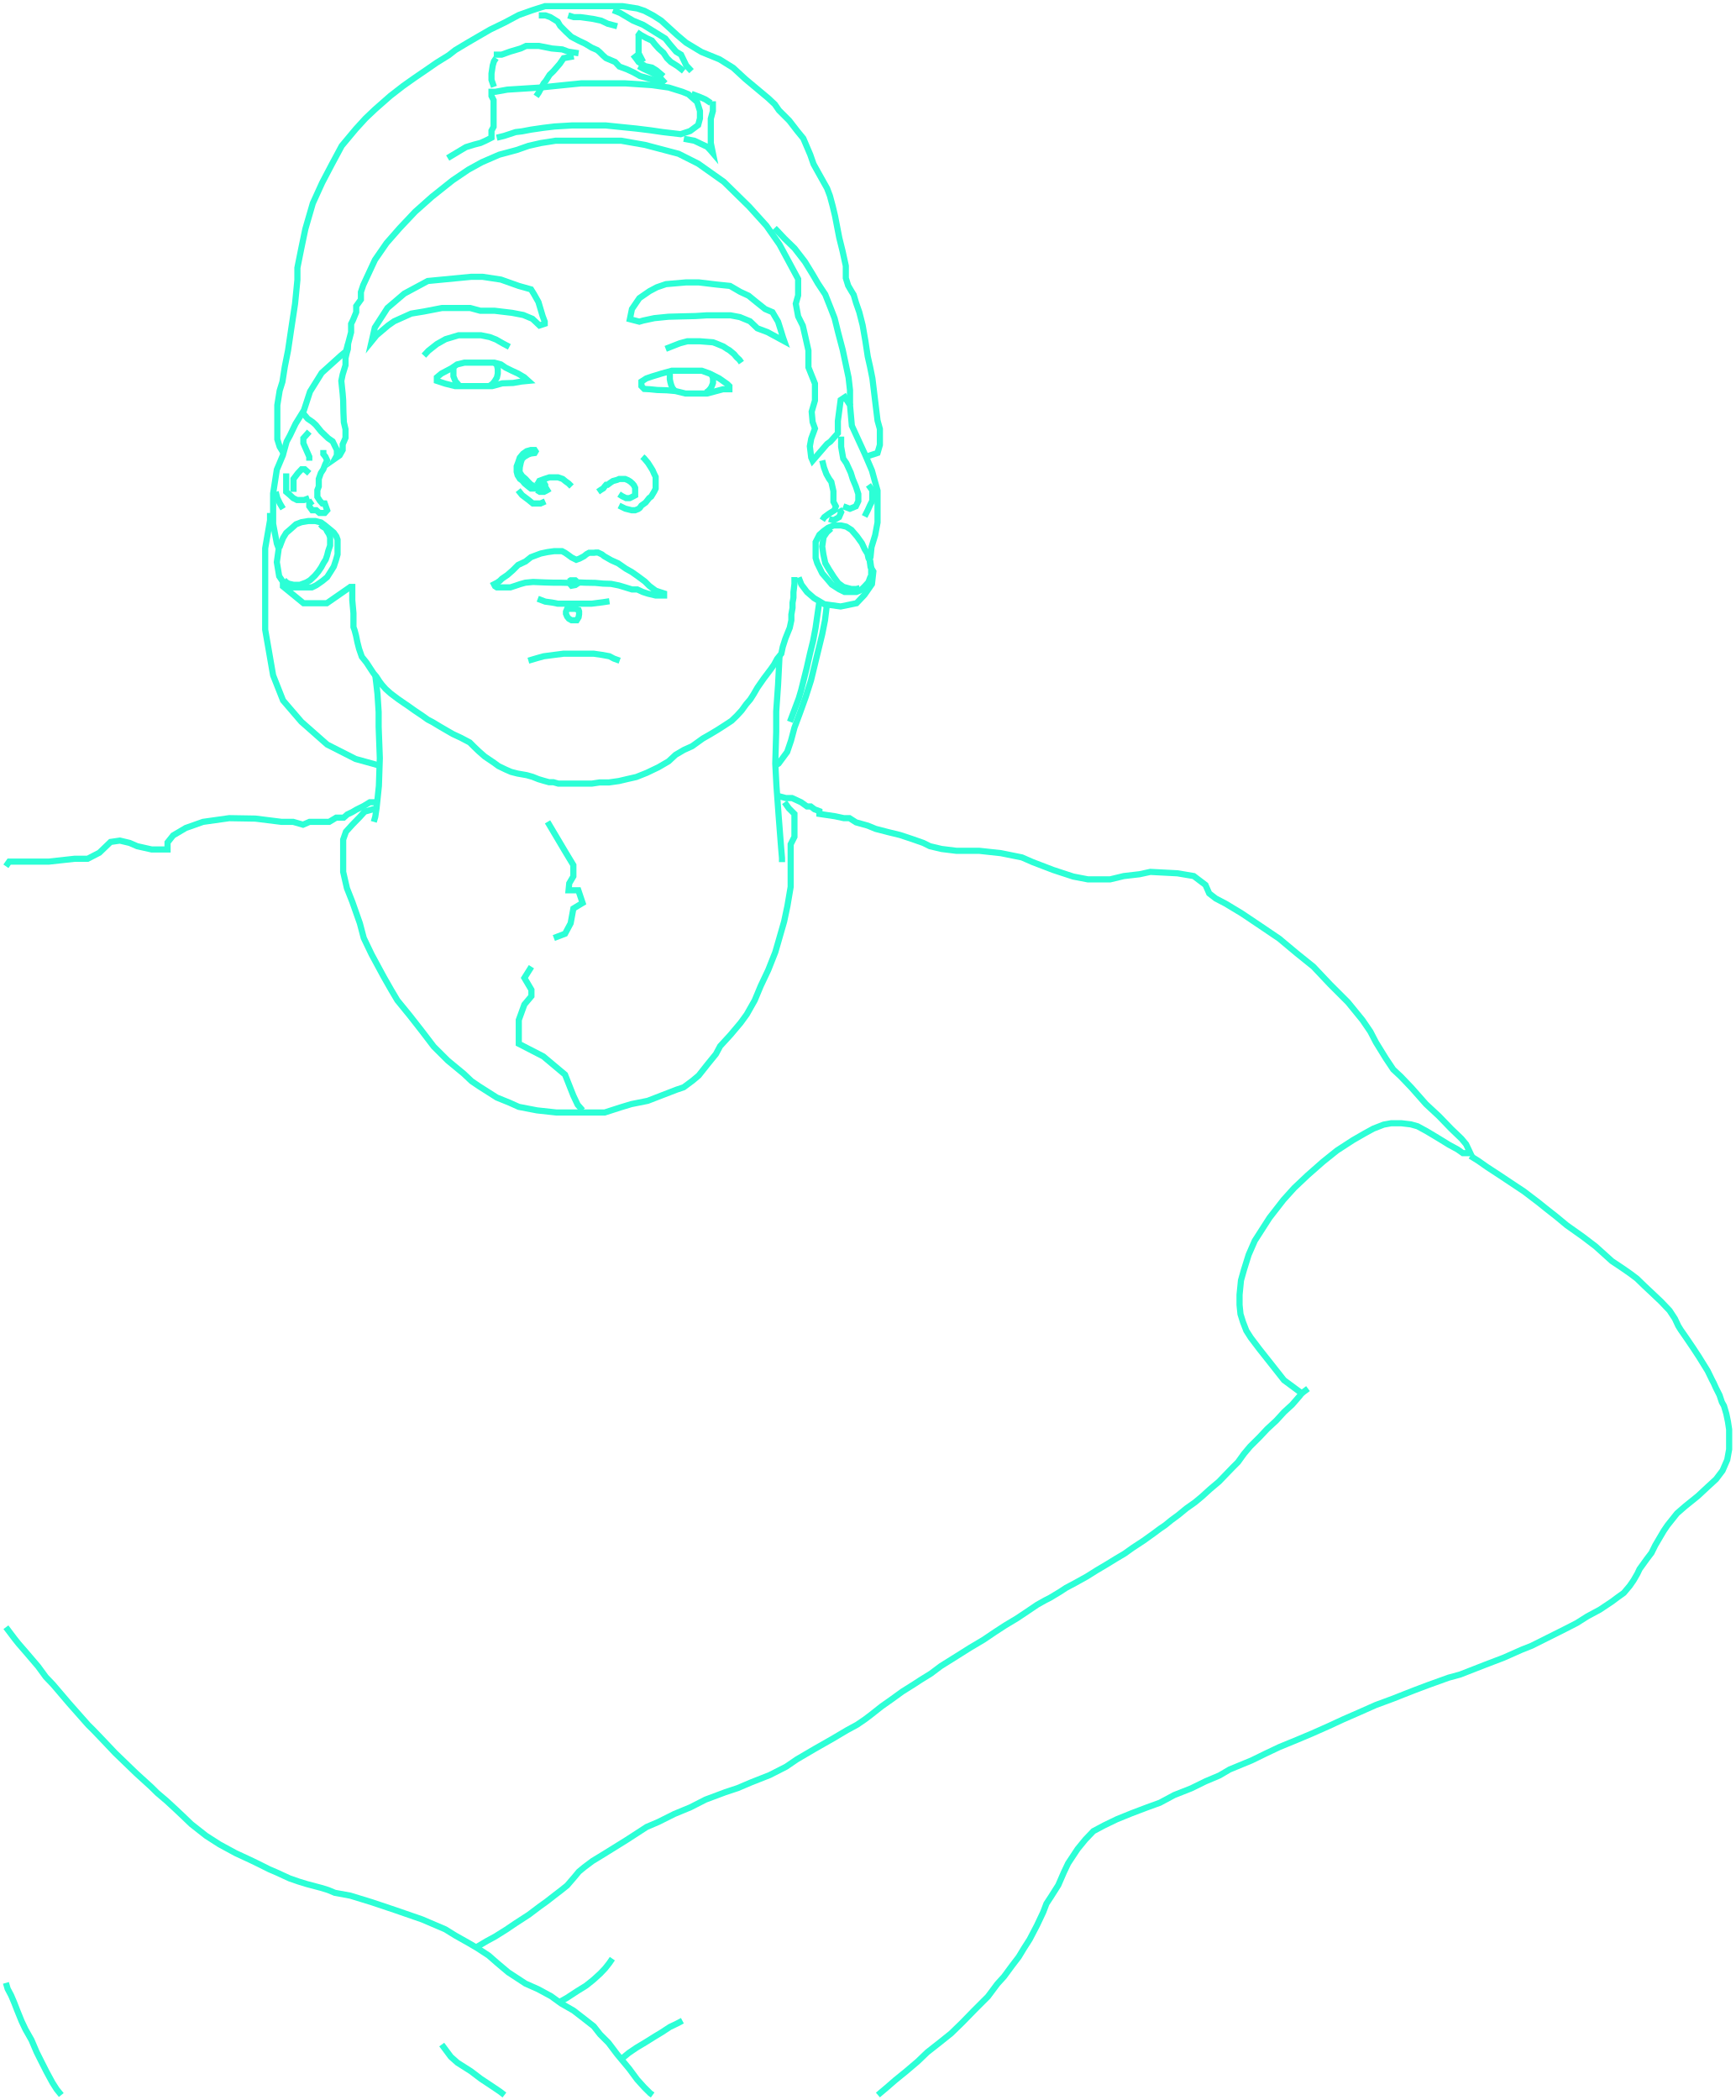
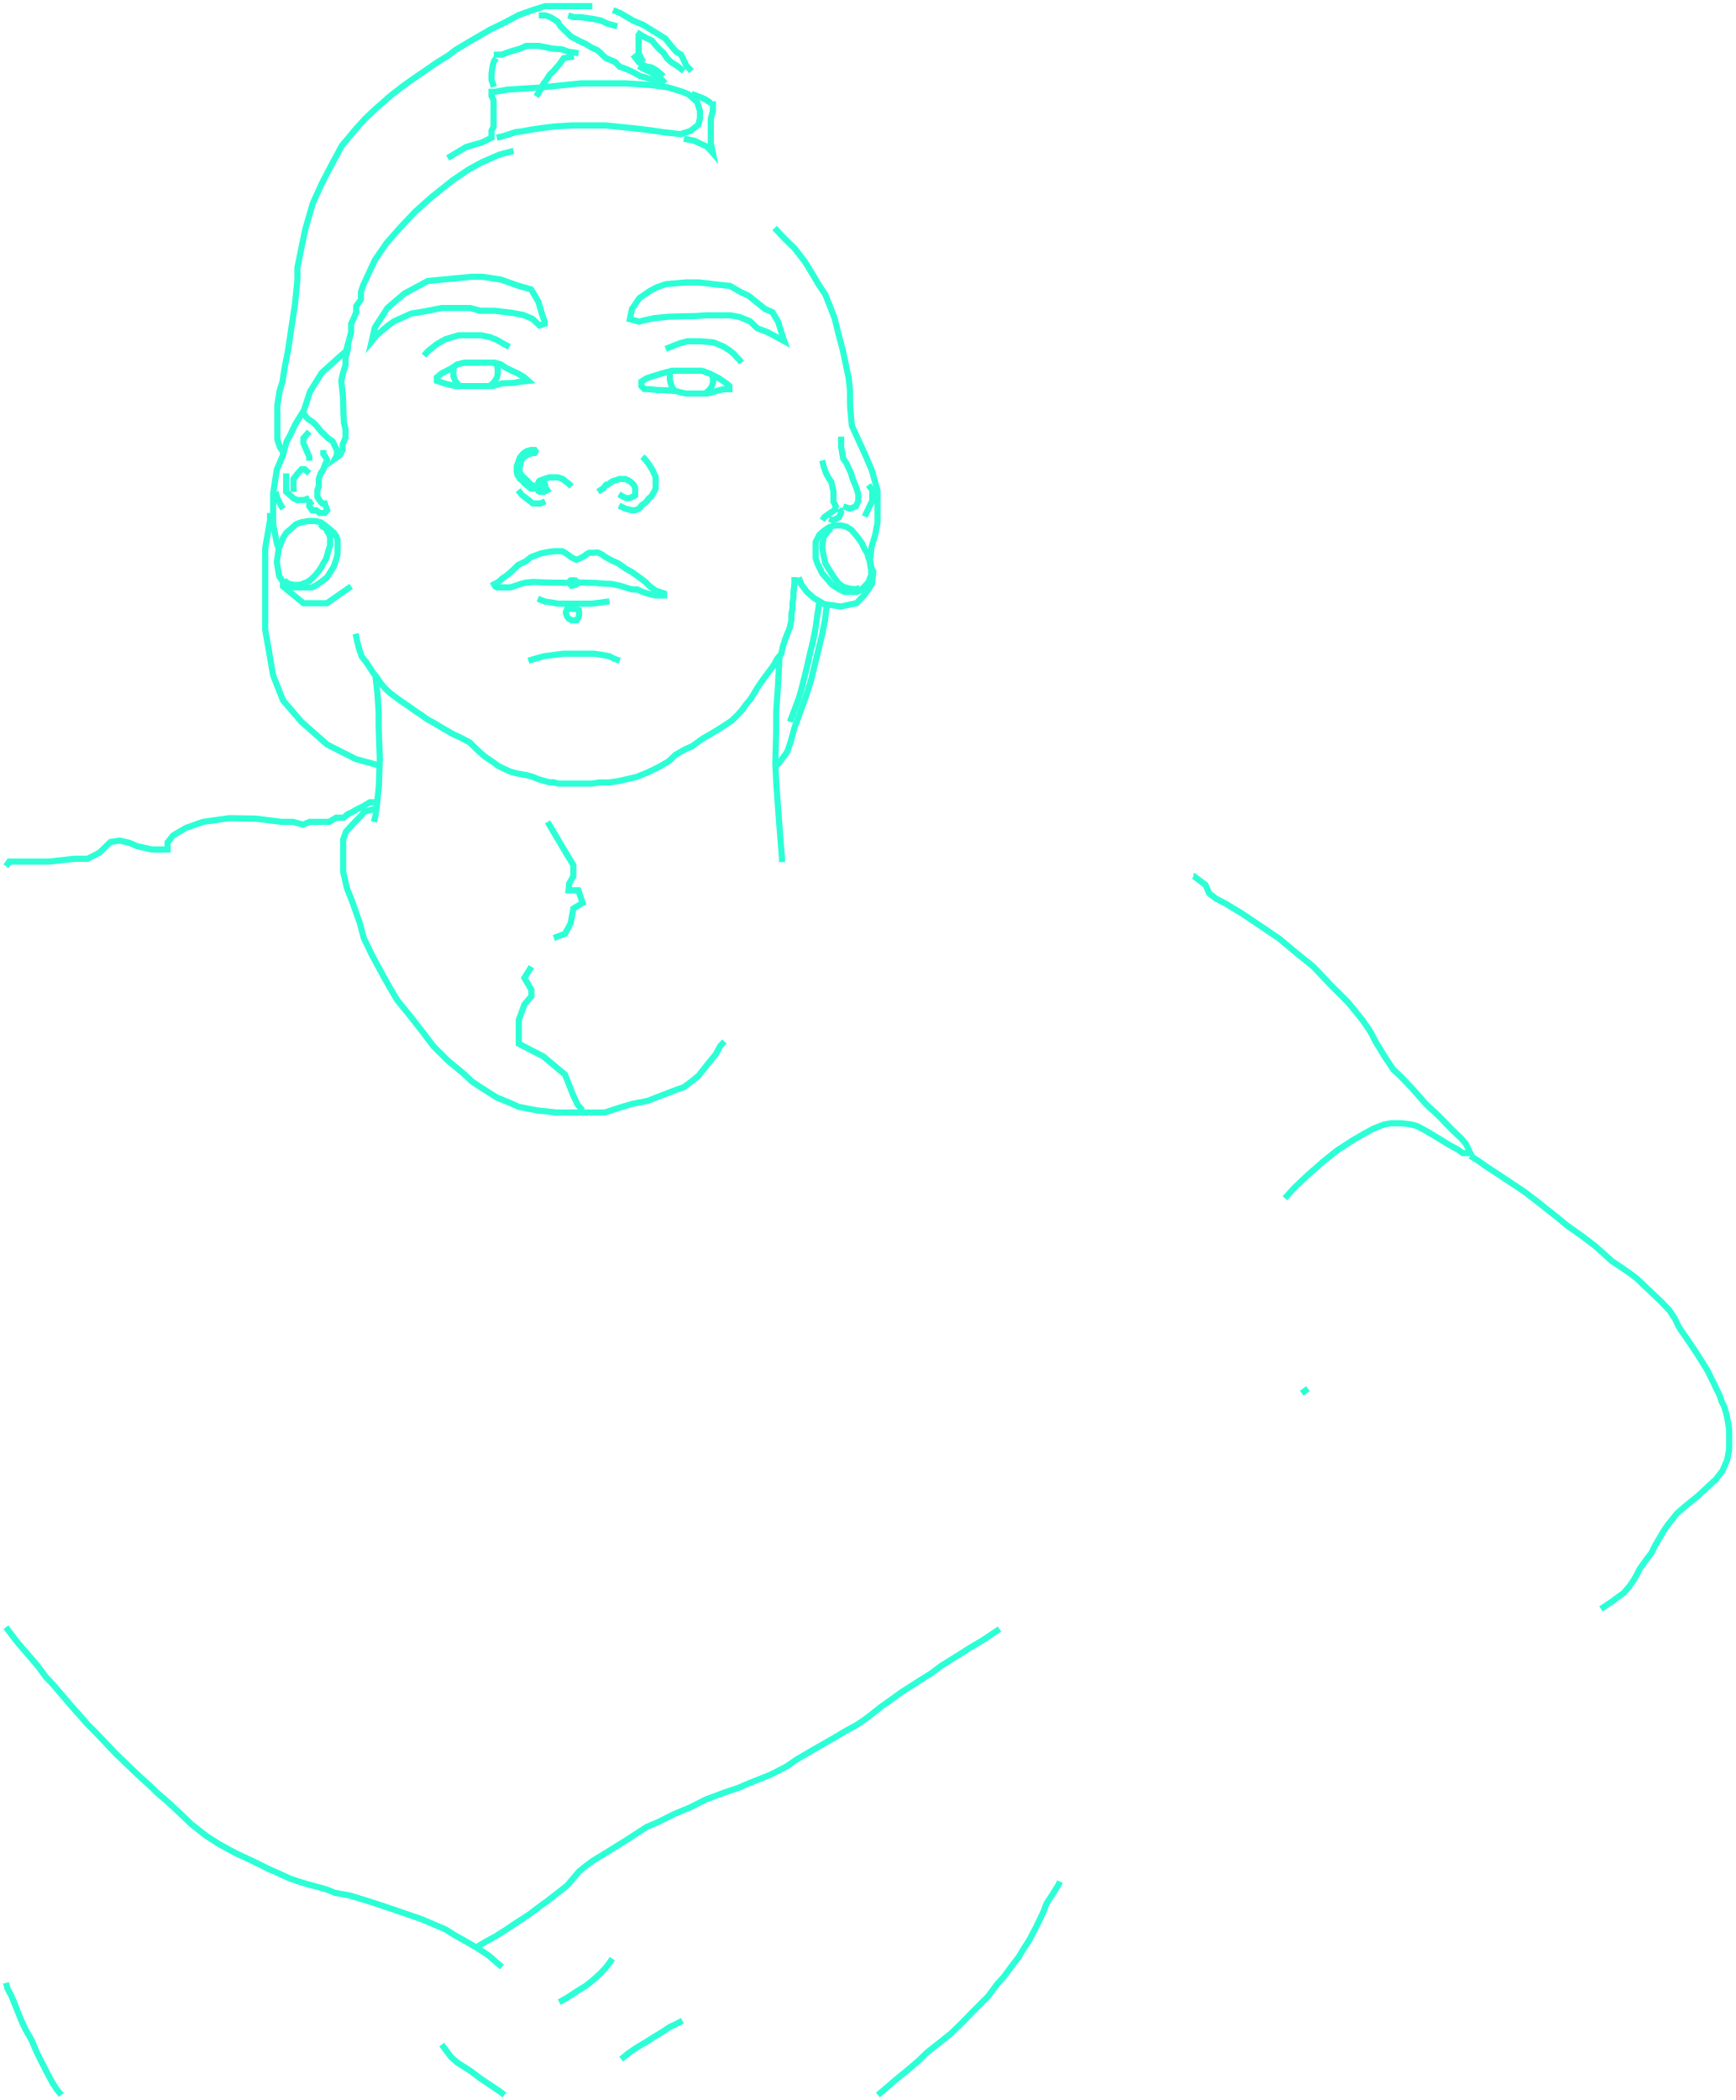
<svg xmlns="http://www.w3.org/2000/svg" id="Layer_3" data-name="Layer 3" viewBox="0 0 281.71 340.86">
  <defs>
    <style>
        .cls-1,
        .cls-2 {
            fill: none;
            stroke-miterlimit: 10;
        }

        .cls-1,
        .cls-2 {
            stroke: #2cffd6;
            stroke-width: 1px;
-             stroke-dasharray:400;
+             stroke-dasharray:100;
            stroke-dashoffset: 0;
            animation: testmove 6s infinite;
+             
        }

        @keyframes testmove {

-             from {
-             stroke-dashoffset: 400;
+             0% {
+             stroke-dashoffset: 100;
+             stroke: #88d8b0;
            }
-             to{
+             25% {
+             stroke-dashoffset: 50;
+             stroke: #ff6f69;
+             }
+             50% {
+             stroke-dashoffset: 100;
+             stroke: #88d8b0;
+             }
+             51% {
+             stroke-dashoffset: 100;
+             stroke: #88d8b0;
+             }
+             75% {
+             stroke-dashoffset: 50;
+             stroke: #ff6f69;
+             }
+             90%{
            stroke-dashoffset: 0;
+             stroke: #ffeead;
+             }
+             100%{
+             stroke-dashoffset: 100;
+             stroke: #88d8b0;
            }
        }
</style>
  </defs>
  <polyline class="cls-1" points="61.13 131.2 59.2 131.74 58.37 132.65 57.19 133.86 56.16 135 55.71 136.28 55.71 138.1 55.71 139.93 55.71 141.52 56.32 144.17 57.19 146.37 58.42 149.86 59.05 152.25 60.34 154.94 62.31 158.58 63.52 160.7 64.51 162.37 66.55 164.87 68.45 167.3 70.42 169.88 72.7 172.15 75.28 174.28 76.56 175.49 77.78 176.32 80.66 178.15 82.71 178.98 84.22 179.66 87.18 180.23 90.29 180.57 93.08 180.57 95.67 180.57 98.18 180.57 100.75 179.74 102.5 179.21 105.15 178.68 107.5 177.77 109.86 176.86 110.99 176.48 112.43 175.41 113.42 174.58 114.86 172.76 116.22 171.09 116.91 169.8 118.58 167.98 120.24 166.01 121.23 164.65 122.52 162.37 123.5 160.02 124.72 157.44 125.86 154.56 126.41 152.66 127.3 149.56 127.83 147.05 128.36 143.94 128.36 141.14 128.36 139.55 128.36 137.04 128.97 135.83 128.97 134.31 128.97 133.4 128.97 132.11 128.06 131.2 127.37 130.22" />
  <polyline class="cls-1" points="61.17 130.22 60.03 130.22 59.05 130.82 57.83 131.43 57.19 131.81 56.39 132.19 55.79 132.72 54.57 132.72 53.44 133.4 52.68 133.4 51.31 133.4 50.25 133.4 49.19 133.86 47.6 133.4 46.53 133.4 45.7 133.4 41.45 132.87 37.21 132.8 32.96 133.4 30.16 134.39 28.11 135.6 27.2 136.74 27.2 137.88 26.14 137.88 24.62 137.88 22.27 137.35 21.05 136.82 19.46 136.44 17.95 136.66 16.13 138.41 14.23 139.39 12.11 139.39 7.94 139.85 4.07 139.85 1.49 139.85 0.96 140.61" />
  <polyline class="cls-1" points="57 95.18 53.06 97.91 49.27 97.91 45.93 95.18 45.93 94.43 45.32 93.52 44.94 91.24 45.25 89.04 44.94 88.21 44.34 85.02 44.34 82.06 44.34 80.09 44.94 76.23 45.93 73.88 46.02 73.52 46.53 71.68 47.07 70.69 47.98 68.79 49.34 66.59 50.33 63.56 52.22 60.53 55.33 57.72 56.16 57.04 56.62 55.37 57 53.93 57 52.57 57.3 51.96 57.83 50.67 57.83 49.68 58.59 48.62 58.59 47.41 58.97 46.27 60.87 42.18 62.76 39.45 64.89 37.02 67.39 34.37 70.12 31.94 73.45 29.29 76.03 27.54 78.23 26.33 81.04 25.11 83.84 24.36 85.82 23.67 87.79 23.22 90.21 22.84 92.87 22.84 100.83 22.84 104.7 23.52 110.16 24.96 113.34 26.56 117.51 29.51 121.61 33.53 124.42 36.64 126.54 39.67 129.57 45.29 129.57 47.94 129.19 49.3 129.57 51.35 130.33 52.87 130.78 54.84 131.24 56.89 131.24 57.87 131.24 59.62 132.3 62.27 132.3 65 131.77 66.82 131.92 68.49 132.3 69.55 131.69 71.22 131.47 72.43 131.69 74.25 131.92 74.78 134.27 72.06 134.8 71.68 136.02 70.31 136.02 68.34 136.47 64.93 137.16 64.47 137.99 65.76 138.29 69.1 140.41 73.72 141.55 76.38 142.01 78.05 142.46 79.64 142.46 84.8 142.08 86.84 141.48 88.81 141.32 90.41 141.17 90.86 141.32 92 141.78 92.76 141.55 94.81 140.34 96.55 139.05 97.91 136.47 98.44 133.82 98.07 132.15 97.08 131.01 96.09 130.1 94.88 129.65 93.74" />
  <polyline class="cls-1" points="46.02 73.52 45.4 72.51 45.02 71.3 45.02 68.34 45.02 67.66 45.02 65.76 45.4 63.41 45.85 61.97 46.23 59.54 46.76 56.89 47.22 53.78 47.9 49.3 48.28 45.44 48.28 43.47 48.89 40.43 49.57 37.17 50.78 33 52.3 29.66 53.89 26.63 55.48 23.67 57.76 20.94 59.35 19.2 60.87 17.76 63.37 15.56 65.42 13.97 67.24 12.68 69.13 11.39 70.88 10.18 72.85 8.96 73.91 8.13 75.81 6.99 77.63 5.93 79.6 4.79 81.95 3.65 84.22 2.44 86.35 1.68 88.47 1 92.03 1 94.54 1 95.98 1 97.19 1 97.95 1 98.86 1 99.77 1 101.06 1 103.48 1.38 104.62 1.76 106.06 2.52 107.35 3.35 109.93 5.7 111.37 6.92 113.87 8.43 116.83 9.64 119.03 11.01 121 12.83 124.72 15.94 125.78 16.93 126.46 17.91 128.13 19.58 129.42 21.25 130.41 22.46 131.54 25.11 132.07 26.63 132.83 28 134.27 30.57 134.73 31.79 135.18 33.46 135.56 35.05 136.25 38.61 136.78 40.74 137.31 43.16 137.31 45.13 137.69 46.35 138.22 47.26 138.59 47.86 138.97 49.15 139.5 50.67 140.04 52.79 140.49 55.37 140.87 57.87 141.25 59.54 141.63 61.44 142.46 68.26 142.84 69.63 142.84 70.77 142.84 72.21 142.46 73.52 140.59 74.13" />
  <polyline class="cls-1" points="72.68 25.65 74.78 24.39 75.64 23.88 76.94 23.48 78.02 23.2 78.82 22.84 79.79 22.35 79.79 21.21 80.13 20.58 80.13 19.96 80.13 18.08 80.13 16.26 79.79 15.58 79.79 14.9 80.41 14.9 82.35 14.55 87.69 14.21 90.99 13.87 94.35 13.53 96.68 13.53 101.51 13.53 105.84 13.82 108.57 14.21 110.78 14.9 111.75 15.29 113.17 16.55 113.63 18.02 113.63 19.22 113.34 20.3 112.03 21.27 110.5 21.78 107.6 21.44 105.61 21.15 103.33 20.87 101.06 20.64 98.33 20.36 95.31 20.36 92.87 20.36 90.03 20.53 88.2 20.75 86.21 21.04 84.73 21.32 83.71 21.44 81.83 22.06 80.64 22.35" />
  <polyline class="cls-1" points="112.26 15.24 113.63 15.75 114.54 16.15 115.39 16.72" />
  <polyline class="cls-1" points="111.01 22.52 112.72 22.84 113.83 23.37 114.82 23.83 115.39 24.45 115.73 24.85 115.39 23.2 115.39 22.12 115.39 20.7 115.39 19.28 115.73 18.02 115.73 17.29 115.73 16.43" />
  <polyline class="cls-1" points="80.19 14.1 79.79 12.96 79.79 11.94 79.99 10.63 80.19 9.95 80.53 9.44" />
  <polyline class="cls-1" points="107.71 13.53 105.49 12.79 103.9 12.34 102.88 11.77 101.8 11.26 100.55 10.8 99.86 10.06 98.39 9.44 97.87 8.98 97.36 8.47 96.96 8.13 96.05 7.73 95.03 7.11 93.93 6.59 92.75 5.97 91.84 5.11 90.94 4.2 90.54 3.52 89.34 2.78 88.55 2.5 87.47 2.5" />
  <polyline class="cls-1" points="108 13.53 107.31 12.79 106.46 12.17 105.78 11.77 105.15 11.48 104.41 11.14 103.67 10.74" />
  <polyline class="cls-1" points="107.71 12.39 106.58 11.43 105.84 10.97 104.75 10.74 103.67 10.06 103.22 9.44 102.77 8.87" />
  <polyline class="cls-1" points="104.41 10.06 103.67 8.64 103.67 7.33 103.67 6.42 103.67 5.68" />
  <polyline class="cls-1" points="111.01 11.54 109.99 10.74 108.91 10.06 108.28 9.44 107.71 8.58 106.92 7.87 106.29 7.16 105.84 6.59 104.98 6.2 104.04 5.68 103.39 5.23" />
  <polyline class="cls-1" points="112.26 11.54 111.41 10.63 110.56 8.87 109.76 8.38 108.68 7.11 108 6.25 106.35 5.23 105.24 4.54 104.41 4.03 102.77 3.35 100.66 2.1 99.52 1.65" />
  <polyline class="cls-1" points="100.2 4.26 98.67 3.86 97.59 3.35 96.28 3.07 94.23 2.78 93.15 2.78 92.24 2.5" />
  <polyline class="cls-1" points="93.93 8.64 92.24 8.38 91.28 8.02 89.57 7.87 87.47 7.45 85.42 7.45 84.51 7.87 82.8 8.38 81.44 8.87 80.16 8.87" />
  <polyline class="cls-1" points="93.15 9.15 91.5 9.44 90.88 10.35 89.85 11.54 89.23 12.14 88.6 13.13 88.26 13.53 87.47 15.01 87.04 15.64" />
  <polygon class="cls-1" points="85.76 61.82 85.13 61.25 84.11 60.64 83.09 60.17 82.06 59.66 81.32 59.15 80.24 58.86 78.76 58.86 76.89 58.86 75.41 58.86 74.21 59.15 73.3 59.77 71.65 60.64 70.92 61.25 70.92 61.82 72.28 62.27 73.87 62.67 74.56 62.67 76.15 62.67 78.34 62.67 79.9 62.67 81.55 62.22 83.31 62.16 84.62 61.93 85.76 61.82" />
  <polyline class="cls-1" points="82.69 56.3 81.72 55.79 80.53 55.11 79.5 54.71 78.08 54.42 76.83 54.42 74.44 54.42 72.34 55.05 70.92 55.85 69.55 56.93 68.81 57.72" />
  <polygon class="cls-1" points="88.43 52.55 87.58 52.83 86.44 51.75 84.96 51.13 83.14 50.78 80.3 50.44 77.97 50.44 76.32 49.99 74.1 49.99 71.77 49.99 68.81 50.56 66.76 50.9 63.98 52.15 63.01 52.83 61.13 54.42 60.34 55.39 60.85 53.17 62.9 49.99 65.63 47.66 69.44 45.61 76.49 44.93 78.34 44.93 81.32 45.38 84.22 46.41 86.21 46.97 86.67 47.71 87.41 49.02 88.09 51.3 88.43 52.21 88.43 52.55" />
  <polyline class="cls-1" points="73.61 59.56 73.61 60.28 73.61 61.08 73.93 61.88 74.38 62.39 74.56 62.67" />
  <path class="cls-1" d="M265,284.45" transform="translate(-184.29 -225.48)" />
  <polyline class="cls-1" points="79.42 62.67 79.73 62.47 79.99 62.27 80.3 61.88 80.67 61.28 80.81 60.64 80.81 59.88 80.67 59.23 80.38 58.97" />
  <polygon class="cls-1" points="103.79 52.21 102.25 51.81 102.59 50.16 103.79 48.4 105.44 47.26 106.63 46.63 108.11 46.12 111.35 45.84 113.46 45.84 116.3 46.18 118.52 46.41 120.17 47.37 121.53 48 122.78 49.02 124.21 50.16 125.4 50.67 126.31 52.21 126.71 53.46 127.11 54.77 127.33 55.39 124.6 53.91 122.95 53.29 121.76 52.15 120.11 51.47 118.58 51.18 116.58 51.18 114.79 51.18 112.89 51.3 110.78 51.35 108.51 51.41 106.23 51.64 104.41 52.03 103.79 52.21" />
  <polygon class="cls-1" points="104.13 62.67 104.13 61.93 104.93 61.42 105.84 61.11 107.37 60.64 109.08 60.17 110.39 60.17 112.38 60.17 113.91 60.17 115.22 60.64 116.76 61.42 118.06 62.33 118.41 62.67 118.41 63.18 117.38 63.18 116.3 63.47 114.79 63.87 112.94 63.87 111.27 63.87 109.65 63.47 108.28 63.35 106.69 63.3 105.49 63.18 104.58 63.13 104.13 62.67" />
  <polyline class="cls-1" points="114.61 63.71 114.95 63.49 115.3 63.11 115.48 62.84 115.64 62.46 115.75 62.14 115.75 61.86 115.75 61.65 115.75 61.36 115.64 61.08 115.67 60.87" />
  <polyline class="cls-1" points="109.46 63.33 109.17 62.99 108.96 62.48 108.83 62.02 108.74 61.55 108.74 61.17 108.74 60.87 108.74 60.64 108.74 60.45 108.74 60.36" />
  <polyline class="cls-1" points="108.07 56.62 110.39 55.71 111.6 55.39 113.57 55.39 115.75 55.56 116.26 55.75 117.44 56.24 118.01 56.62 118.41 56.85 119.18 57.49 119.56 57.95 120.05 58.41 120.36 58.86" />
  <polyline class="cls-1" points="97.08 79.83 97.57 79.49 97.95 79.26 98.14 78.99 98.4 78.69 98.63 78.69 99.09 78.35 99.5 78.08 100.19 77.89 100.53 77.74 101.1 77.74 101.47 77.74 101.93 77.93 102.31 78.16 102.69 78.5 102.92 78.78 103.11 79.18 103.11 79.83 103.11 80.4 102.69 80.62 102.23 80.85 101.63 80.85 101.02 80.55 100.49 80.21" />
  <polyline class="cls-1" points="100.49 82.06 101.51 82.56 102.54 82.82 103.11 82.82 103.6 82.63 103.86 82.44 104.13 82.06 104.81 81.57 105.38 80.85 105.72 80.59 105.95 80.21 106.22 79.75 106.44 79.3 106.44 78.73 106.44 77.97 106.44 77.4 106.18 76.87 105.95 76.34 105.65 75.85 105.19 75.13 104.55 74.37 104.28 74.13" />
  <polyline class="cls-1" points="92.79 78.96 92.3 78.47 91.81 78.12 91.35 77.74 90.59 77.48 89.99 77.48 89.19 77.48 88.39 77.74 87.56 78.05 87.33 78.47 87.14 78.69" />
  <polygon class="cls-1" points="88.51 78.73 88.51 78.96 87.98 79.3 87.37 79.3 86.76 79.3 86.19 79.3 85.76 78.96 85.17 78.47 84.79 78.01 84.41 77.74 84.03 77.14 83.88 76.57 83.88 75.69 84.11 75.09 84.38 74.29 84.91 73.65 85.51 73.23 86.19 73.04 86.8 73.04 86.95 73.27 86.8 73.53 86.19 73.61 85.76 73.76 85.13 74.13 84.75 74.48 84.56 75.01 84.38 75.85 84.34 76.61 84.75 77.25 85.32 77.74 85.76 78.22 86.19 78.65 86.76 78.96 87.48 78.96 88.13 78.77 88.36 78.47 88.51 78.73" />
  <polyline class="cls-1" points="87.14 79.53 87.64 79.83 88.32 79.83 88.89 79.53 89.27 79.3" />
  <polyline class="cls-1" points="88.51 81.38 87.75 81.72 86.5 81.72 85.76 81.12 84.75 80.36 84.11 79.56" />
  <polygon class="cls-1" points="96.47 89.72 95.64 89.72 95.22 89.95 94.8 90.29 94.08 90.67 93.55 90.86 92.79 90.48 92.22 90.06 91.73 89.72 91.24 89.46 89.97 89.46 88.89 89.61 87.79 89.84 86.19 90.44 85.32 91.13 84.11 91.7 83.24 92.57 82.37 93.33 81.49 93.93 81.15 94.27 80.7 94.58 80.2 94.84 80.36 95.15 80.66 95.34 81.61 95.34 82.29 95.34 82.86 95.34 83.69 95.07 84.45 94.81 85.28 94.58 86.54 94.46 88.51 94.54 89.97 94.58 91.16 94.58 92.34 94.61 92.6 94.84 92.79 95.07 93.4 94.96 93.74 94.73 94.08 94.54 95.03 94.58 96.66 94.61 97.91 94.73 99.2 94.77 100.49 95.03 101.51 95.34 102.61 95.68 103.47 95.68 104.36 96.09 105.19 96.36 106.44 96.66 107.09 96.66 107.81 96.66 107.81 96.32 107.09 96.09 106.44 95.87 105.42 95.11 104.7 94.39 103.47 93.48 102.54 92.83 101.59 92.3 100.34 91.43 99.24 90.94 98.1 90.29 97.72 89.99 97.08 89.69 96.66 89.69 96.47 89.72" />
  <polyline class="cls-1" points="92.34 94.39 92.64 94.2 93.06 94.2 93.4 94.2 93.63 94.39" />
  <polygon class="cls-1" points="92.07 100.08 92.34 100.42 92.79 100.68 93.17 100.68 93.63 100.68 93.93 100.19 94.01 99.7 94.01 99.24 93.93 99.01 93.4 98.82 92.64 98.82 92.07 98.82 91.88 99.28 91.88 99.62 92.07 100.08" />
  <polyline class="cls-1" points="87.3 97.19 88.51 97.65 89.61 97.8 90.56 97.99 91.35 97.99 92.34 97.99 94.54 97.99 95.98 97.99 97.83 97.76 98.94 97.59" />
  <polyline class="cls-1" points="128.97 93.67 128.97 94.77 128.81 96.13 128.81 97 128.66 97.84 128.66 98.67 128.47 99.75 128.47 100.68 128.21 101.89 127.9 102.65 127.49 103.68 127.07 105 126.84 106.1 126.16 106.94 125.67 107.85 125.14 108.61 124 110.12 122.97 111.6 122.33 112.7 121.8 113.53 121.15 114.29 120.4 115.32 119.64 116.15 118.77 116.99 117.63 117.74 116.49 118.47 115.24 119.22 114.1 119.87 112.36 121.12 111.03 121.72 109.67 122.52 108.53 123.58 106.9 124.53 105 125.44 103.3 126.12 101.93 126.43 100.49 126.77 98.86 127 97.34 127 96.09 127.19 95.3 127.19 94.65 127.19 93.55 127.19 92.56 127.19 91.47 127.19 90.63 127.19 89.83 126.96 89.11 126.96 88.28 126.73 87.41 126.47 86.46 126.09 85.51 125.82 84.03 125.56 82.97 125.29 82.1 124.91 80.92 124.34 80.2 123.81 78.69 122.79 77.7 121.92 76.91 121.16 76.26 120.51 75.69 120.21 74.82 119.75 73.53 119.15 72.66 118.65 71.37 117.9 70.23 117.21 69.44 116.8 68.53 116.15 67.35 115.36 66.17 114.52 65.72 114.22 64.62 113.46 63.41 112.55 62.61 111.83 62.01 111.15 61.63 110.65 61.09 109.82 60.64 109.29 59.99 108.3 59.5 107.55 58.74 106.6 58.29 105.31 58.02 104.25 57.8 103.18 57.57 102.31 57.38 101.78 57.38 100.57 57.38 99.54 57.19 97.42 57.19 96.4 57.19 94.77" />
  <polyline class="cls-1" points="85.78 107.24 87.3 106.79 88.28 106.52 90.03 106.29 91.5 106.1 92.56 106.1 94.01 106.1 95.03 106.1 96.36 106.1 97.68 106.29 98.94 106.52 99.66 106.9 100.6 107.24" />
  <polyline class="cls-1" points="52.49 73.04 52.49 73.7 52.83 74.13 53.11 74.73 52.8 75.35 52.49 76.17 52.09 76.78 51.75 77.74 51.75 78.96 51.52 79.56 51.52 80.64 51.92 81.27 52.32 81.72 52.72 81.72 53.11 82.82 52.72 83.26 51.86 83.26 51.35 82.82 50.67 82.82 50.21 82.18 50.21 81.72 50.78 81.33" />
  <polyline class="cls-1" points="50.21 80.85 49.36 81.16 49.08 81.16 48.22 81.16 47.6 80.85 47.08 80.36 46.46 79.83 46.46 78.96 46.46 77.48 46.46 76.83" />
  <polyline class="cls-1" points="45.95 82.58 45.44 81.72 45.02 80.85 44.75 79.83" />
  <polyline class="cls-1" points="50.21 70.06 49.25 71.14 49.25 71.94 49.73 73.04 50.21 74.13 50.21 74.78" />
  <polyline class="cls-1" points="47.65 79.83 47.65 78.47 47.65 77.74 48.34 76.83 48.96 76.17 49.47 76.17 50.21 76.83" />
  <polyline class="cls-1" points="133.48 74.73 133.76 75.87 134.16 76.95 134.61 77.74 134.96 78.22 135.3 79.73 135.3 80.85 135.3 81.44 135.69 82.18 135.47 82.82 134.59 83.37 133.82 83.94 133.48 84.45" />
  <polyline class="cls-1" points="136.21 82.58 136.55 83.15 136.21 83.94 135.3 84.45 134.59 84.23" />
  <polyline class="cls-1" points="136.89 82.18 137.97 82.58 138.94 82.18 139.34 81.33 139.34 80.19 138.94 78.96 138.43 77.74 138.11 76.72 137.4 75.18 136.89 74.44 136.55 72.51 136.55 71.6 136.55 70.86" />
  <polyline class="cls-1" points="140.36 83.83 140.87 82.82 141.21 82.06 141.61 81.27 141.61 80.53 141.61 79.59 140.98 78.71" />
  <polyline class="cls-1" points="137.99 65.76 137.99 64.4 137.99 63.33 137.76 61.29 137.34 59.31 136.81 56.81 136.09 54.08 135.49 51.66 134.92 50.18 133.97 47.79 132.79 46.01 131.88 44.45 130.67 42.48 129 40.32 127.33 38.69 126.27 37.56 125.74 37.02" />
  <polyline class="cls-1" points="49.25 67.13 49.95 67.96 50.78 68.53 51.27 68.98 52.15 70.06 53.28 71.14 54 71.64 54.38 72.42 54.69 73.04 54.69 73.91 54.42 74.41 55.14 73.91 55.63 73.04 55.63 72.13 56.09 71.07 56.09 69.67 55.82 68.53 55.75 66.9 55.71 64.97 55.63 63.94 55.52 62.88 55.41 61.82 55.63 60.77 56.09 59.28 56.09 58.14 56.28 57.31 56.47 56.66 56.51 55.8" />
  <polyline class="cls-1" points="60.92 109.62 61.09 110.96 61.28 112.63 61.47 115.58 61.47 117.97 61.66 123.05 61.51 127.56 61.13 131.2 60.92 132.57 60.68 133.4" />
  <polyline class="cls-1" points="126.55 106.46 126.31 111.19 126.01 115.47 126.01 118.77 125.86 123.92 126.05 127.56 126.39 132.23 126.8 137.5 126.95 139.28 126.95 139.93" />
  <polyline class="cls-1" points="134.24 98.13 133.93 100.68 133.48 102.94 132.57 106.67 131.66 110.43 130.8 113.12 129.84 115.79 128.97 118.12 128.41 120.23 127.79 122.05 126.95 123.19 126.41 123.92 125.87 124.27" />
  <polyline class="cls-1" points="133.02 97.59 132.4 101.91 132 104.02 131.49 106.1 130.97 108.4 130.46 110.43 130.06 112.04 129.67 113.35 128.97 115.22 128.24 117.16" />
  <polyline class="cls-1" points="61.62 124.27 57.72 123.19 53.11 120.85 48.93 117.16 45.95 113.69 44.34 109.62 43.05 102.2 43.05 97.59 43.05 93.67 43.05 89 43.84 84.45 43.84 83.26" />
  <polyline class="cls-1" points="88.89 133.4 91.84 138.37 93.08 140.42 93.08 142.24 92.41 143.38 92.3 144.51 93.89 144.51 94.58 146.56 93.08 147.47 92.64 149.86 91.73 151.56 89.91 152.25" />
  <polyline class="cls-1" points="86.27 156.91 85.13 158.73 86.27 160.66 86.27 161.69 85.13 163.05 84.22 165.56 84.22 167.26 84.22 169.42 88.2 171.47 91.73 174.43 93.08 177.84 93.78 179.32 94.58 180.23" />
  <polyline class="cls-1" points="238.69 187.62 239.98 188.42 241.39 189.41 243.47 190.77 244.61 191.53 247.41 193.39 249.8 195.21 250.98 196.16 252.61 197.44 254.35 198.88 256.97 200.74 259.02 202.3 261.67 204.69 263.42 205.86 264.67 206.73 265.73 207.53 267.02 208.78 268.12 209.81 269.67 211.28 271.04 212.72 271.91 214.05 272.44 215.19 272.86 215.87 273.73 217.12 274.79 218.68 275.81 220.23 277.22 222.51 277.9 223.91 278.2 224.48 278.54 225.24 279.15 226.45 279.53 227.59 279.87 228.19 280.25 229.48 280.52 230.77 280.71 232.02 280.71 233.35 280.71 235.25 280.4 236.95 279.64 238.7 278.58 240.1 277.22 241.35 275.63 242.83 273.56 244.5 272.25 245.64 270.71 247.57 270.09 248.48 268.72 250.81 268.1 252.06 267.36 253.03 266.17 254.68 265.82 255.42 265.2 256.5 264.57 257.41 263.61 258.55 262.58 259.29 261.67 259.97 259.7 261.28 257.69 262.36 255.98 263.44 253.99 264.46 251.15 265.88 248.65 267.13 247.06 267.76 244.1 269.07 241.14 270.2 237.04 271.8 235.17 272.31 231.7 273.56 229.59 274.36 228 274.98 226.13 275.72 223.34 276.75 220.66 277.94 218.05 279.08 215.72 280.16 213.04 281.35 210.6 282.38 207.7 283.57 205.42 284.65 203.21 285.73 199.62 287.21 197.97 288.18 195.7 289.14 193.37 290.28 190.63 291.36 188.3 292.61 186.26 293.35 183.7 294.32 181.31 295.29 179.2 296.31 177.5 297.22 176.19 298.59 174.94 300.12 173.4 302.45 172.72 303.88 171.81 305.98 170.62 307.86 169.88 308.99 169.36 310.36 168.34 312.52 167.15 314.8 166.24 316.22 165.38 317.64 164.25 319.12 163 320.82 161.91 322.02 160.38 324.07 159.3 325.15 158.22 326.23 156.17 328.33 154.41 330.04 152.64 331.46 150.54 333.11 149 334.59 147.13 336.18 145.31 337.66 144 338.8 142.92 339.71 142.52 340.05" />
  <polyline class="cls-1" points="9.95 340.05 9.21 339.14 8.52 338.06 7.56 336.29 6.7 334.59 5.96 333.11 5.11 331.12 4.14 329.41 3.52 328.1 2.78 326.28 2.32 325.09 1.81 323.89 1.24 322.81 0.96 321.85" />
  <polyline class="cls-1" points="0.96 264.12 2.38 266 3.01 266.79 4.2 268.16 6.19 270.49 7.44 272.2 8.58 273.39 11.25 276.52 14.32 279.99 15.12 280.78 16.54 282.26 18.7 284.54 20.35 286.13 22.12 287.84 23.43 289.03 24.56 290.06 25.53 291.02 27.07 292.33 28.54 293.69 29.57 294.66 31.05 296.08 33.44 297.96 35.65 299.38 38.27 300.8 40.6 301.88 41.91 302.51 43.73 303.42 44.92 303.93 47.03 304.9 48.51 305.41 49.81 305.81 52.15 306.43 53.28 306.78 54.36 307.23 56.87 307.69 60.39 308.77 64.26 310.07 68.53 311.55 72.28 313.15 73.93 314.17 76.15 315.42 77.51 316.22 79.33 317.41 80.7 318.61 82.52 320.14 85.3 321.96 87.35 322.87 89.46 324.01 91.11 325.2 93.1 326.34 94.86 327.7 96.39 328.9 97.42 330.21 98.78 331.57 100.2 333.45 102.14 335.78 103.45 337.55 104.58 338.8 105.55 339.76 105.95 340.05" />
  <polyline class="cls-2" points="71.71 331.86 73.19 333.85 74.27 334.81 76.43 336.18 78.08 337.43 79.62 338.45 81.15 339.48 81.89 340.05" />
  <polyline class="cls-1" points="90.79 324.98 92.02 324.29 93.67 323.21 95.14 322.3 96.34 321.34 97.47 320.31 98.22 319.52 98.9 318.66 99.41 317.92" />
  <polyline class="cls-1" points="100.85 334.23 102.08 333.22 103.33 332.37 104.75 331.52 106.4 330.49 107.43 329.87 108.74 329.01 109.93 328.44 110.78 327.99" />
  <polyline class="cls-1" points="77.29 316.09 79.03 315.06 80.36 314.34 82.18 313.2 83.69 312.18 85.85 310.78 87.56 309.49 88.77 308.62 89.95 307.7 91.12 306.8 92.07 306.04 93.25 304.67 93.97 303.8 94.84 303.08 96.17 302.08 97.99 300.97 101.74 298.64 104.98 296.54 106.86 295.74 109.48 294.43 112.09 293.35 114.54 292.1 117.72 290.91 119.77 290.23 121.93 289.31 124.95 288.12 127.62 286.76 129.38 285.56 132.28 283.86 135.18 282.21 136.43 281.47 137.53 280.82 139.13 279.95 140.41 279.08 141.36 278.36 143.15 276.95 144.81 275.78 146.48 274.57 148.42 273.35 149.4 272.71 151.11 271.65 152.74 270.43 155.28 268.84 157.44 267.48 159.68 266.15 161.53 264.9 163.16 263.84 165.06 262.7 166.43 261.79 168.4 260.46 169.69 259.74 170.44 259.36 172.07 258.38 173.06 257.73 174.62 256.9 176.47 255.87 178.03 254.89 179.7 253.9 181.18 252.99 182.58 252.16 183.91 251.21 185.65 250.07 187.28 248.9 188.3 248.14 189.14 247.57 190.12 246.77 191.3 245.9 192.59 244.84 193.99 243.85 195.09 242.94 196.42 241.73 197.9 240.48 198.96 239.38 200.1 238.2 200.97 237.33 201.95 235.97 202.94 234.79 204.46 233.28 205.71 231.95 207.19 230.58 208.47 229.18 209.76 228 210.45 227.21 211.01 226.56 211.32 226.15 208.44 224.02 206.77 221.9 204.49 219.02 203.05 217.12 202.33 215.99 201.8 214.62 201.38 213.29 201.23 211.81 201.23 210.15 201.46 207.83 201.95 206.09 202.71 203.66 203.7 201.39 206.09 197.67 208.36 194.75 210.1 192.82 212.27 190.77 214.77 188.57 217.04 186.75 219.66 185.05 221.52 183.98 222.96 183.19 224.63 182.54 225.84 182.32 227.51 182.32 229.03 182.5 230.13 182.81 231.53 183.57 232.74 184.29 234.11 185.12 235.21 185.8 236.61 186.56 237.48 187.17 238.69 187.17 238.01 185.73 237.25 184.82 235.59 183.23 233.61 181.18 231.49 179.21 229.14 176.55 227.4 174.73 226.18 173.59 224.97 171.78 223.38 169.2 222.47 167.45 221.18 165.56 218.83 162.68 215.94 159.79 213.22 156.91 210.49 154.71 207.68 152.36 204.65 150.31 201.61 148.27 198.96 146.67 197.37 145.84 196.3 145.01 195.7 143.64 193.8 142.2 191.15 141.75 186.75 141.52 185 141.9 182.43 142.2 180.23 142.73 178.33 142.73 176.59 142.73 174.24 142.28 170.98 141.21 167.64 139.93 165.9 139.17 162.48 138.48 158.99 138.1 155.28 138.1 152.85 137.8 150.96 137.35 149.89 136.82 148.15 136.21 146.1 135.53 144.21 135.07 142.16 134.54 140.87 134.01 138.97 133.48 137.91 132.8 137 132.8 135.56 132.49 133.02 132.11 133.02 131.66 132.22 131.36 131.62 130.9 131.01 130.9 130.06 130.22 128.59 129.54 127.6 129.54 126.16 129.16" />
  <line class="cls-1" x1="212.34" y1="225.39" x2="211.32" y2="226.15" />
  <polyline class="cls-1" points="45.35 88.89 45.66 88.06 45.95 87.33 46.46 86.5 47.29 85.78 48.05 85.1 48.93 84.76 50.06 84.57 51.2 84.57 52.11 84.8 52.68 85.21 53.66 86.01 54.19 86.46 54.61 87.07 54.8 87.6 54.8 88.51 54.8 89.99 54.53 90.94 54.19 91.96 53.74 92.68 53.11 93.67 52.33 94.31 51.35 94.99 50.63 95.34 49.53 95.34 48.34 95.34 47.22 95.34 46.46 94.96 45.93 94.43" />
  <polyline class="cls-1" points="46.12 94.16 46.46 94.5 46.84 94.73 47.65 94.92 48.7 94.92 49.73 94.54 50.36 94.16 51.12 93.44 51.66 92.8 52.15 92.08 52.52 91.39 52.88 90.82 53.11 90.14 53.28 89.46 53.59 88.55 53.59 87.83 53.59 87.22 53.4 86.69 53.11 86.24 52.88 85.78 52.33 85.44 52.03 85.1" />
  <polygon class="cls-1" points="141.29 93.67 140.98 94.5 140.36 95.18 139.73 95.79 139.01 96.09 138.1 96.09 137.12 96.09 136.21 95.64 135.03 94.88 134.59 94.35 133.48 93.06 132.68 91.43 132.41 90.56 132.41 89.46 132.41 87.98 133.02 86.8 133.7 86.2 134.43 85.67 135.34 85.29 136.55 85.29 137.38 85.48 138.22 86.01 139.13 87.07 139.92 88.17 140.36 89.12 140.83 89.88 140.98 90.56 141.29 91.13 141.43 92.17 141.43 92.76 141.43 93.52 141.29 93.67" />
  <polyline class="cls-1" points="139.58 95.45 139.05 95.6 138.18 95.6 136.92 95.26 136.09 94.65 135.37 93.67 134.59 92.45 133.97 91.39 133.67 89.99 133.48 88.7 133.7 87.18 134.24 86.39 134.92 85.78" />
</svg>
